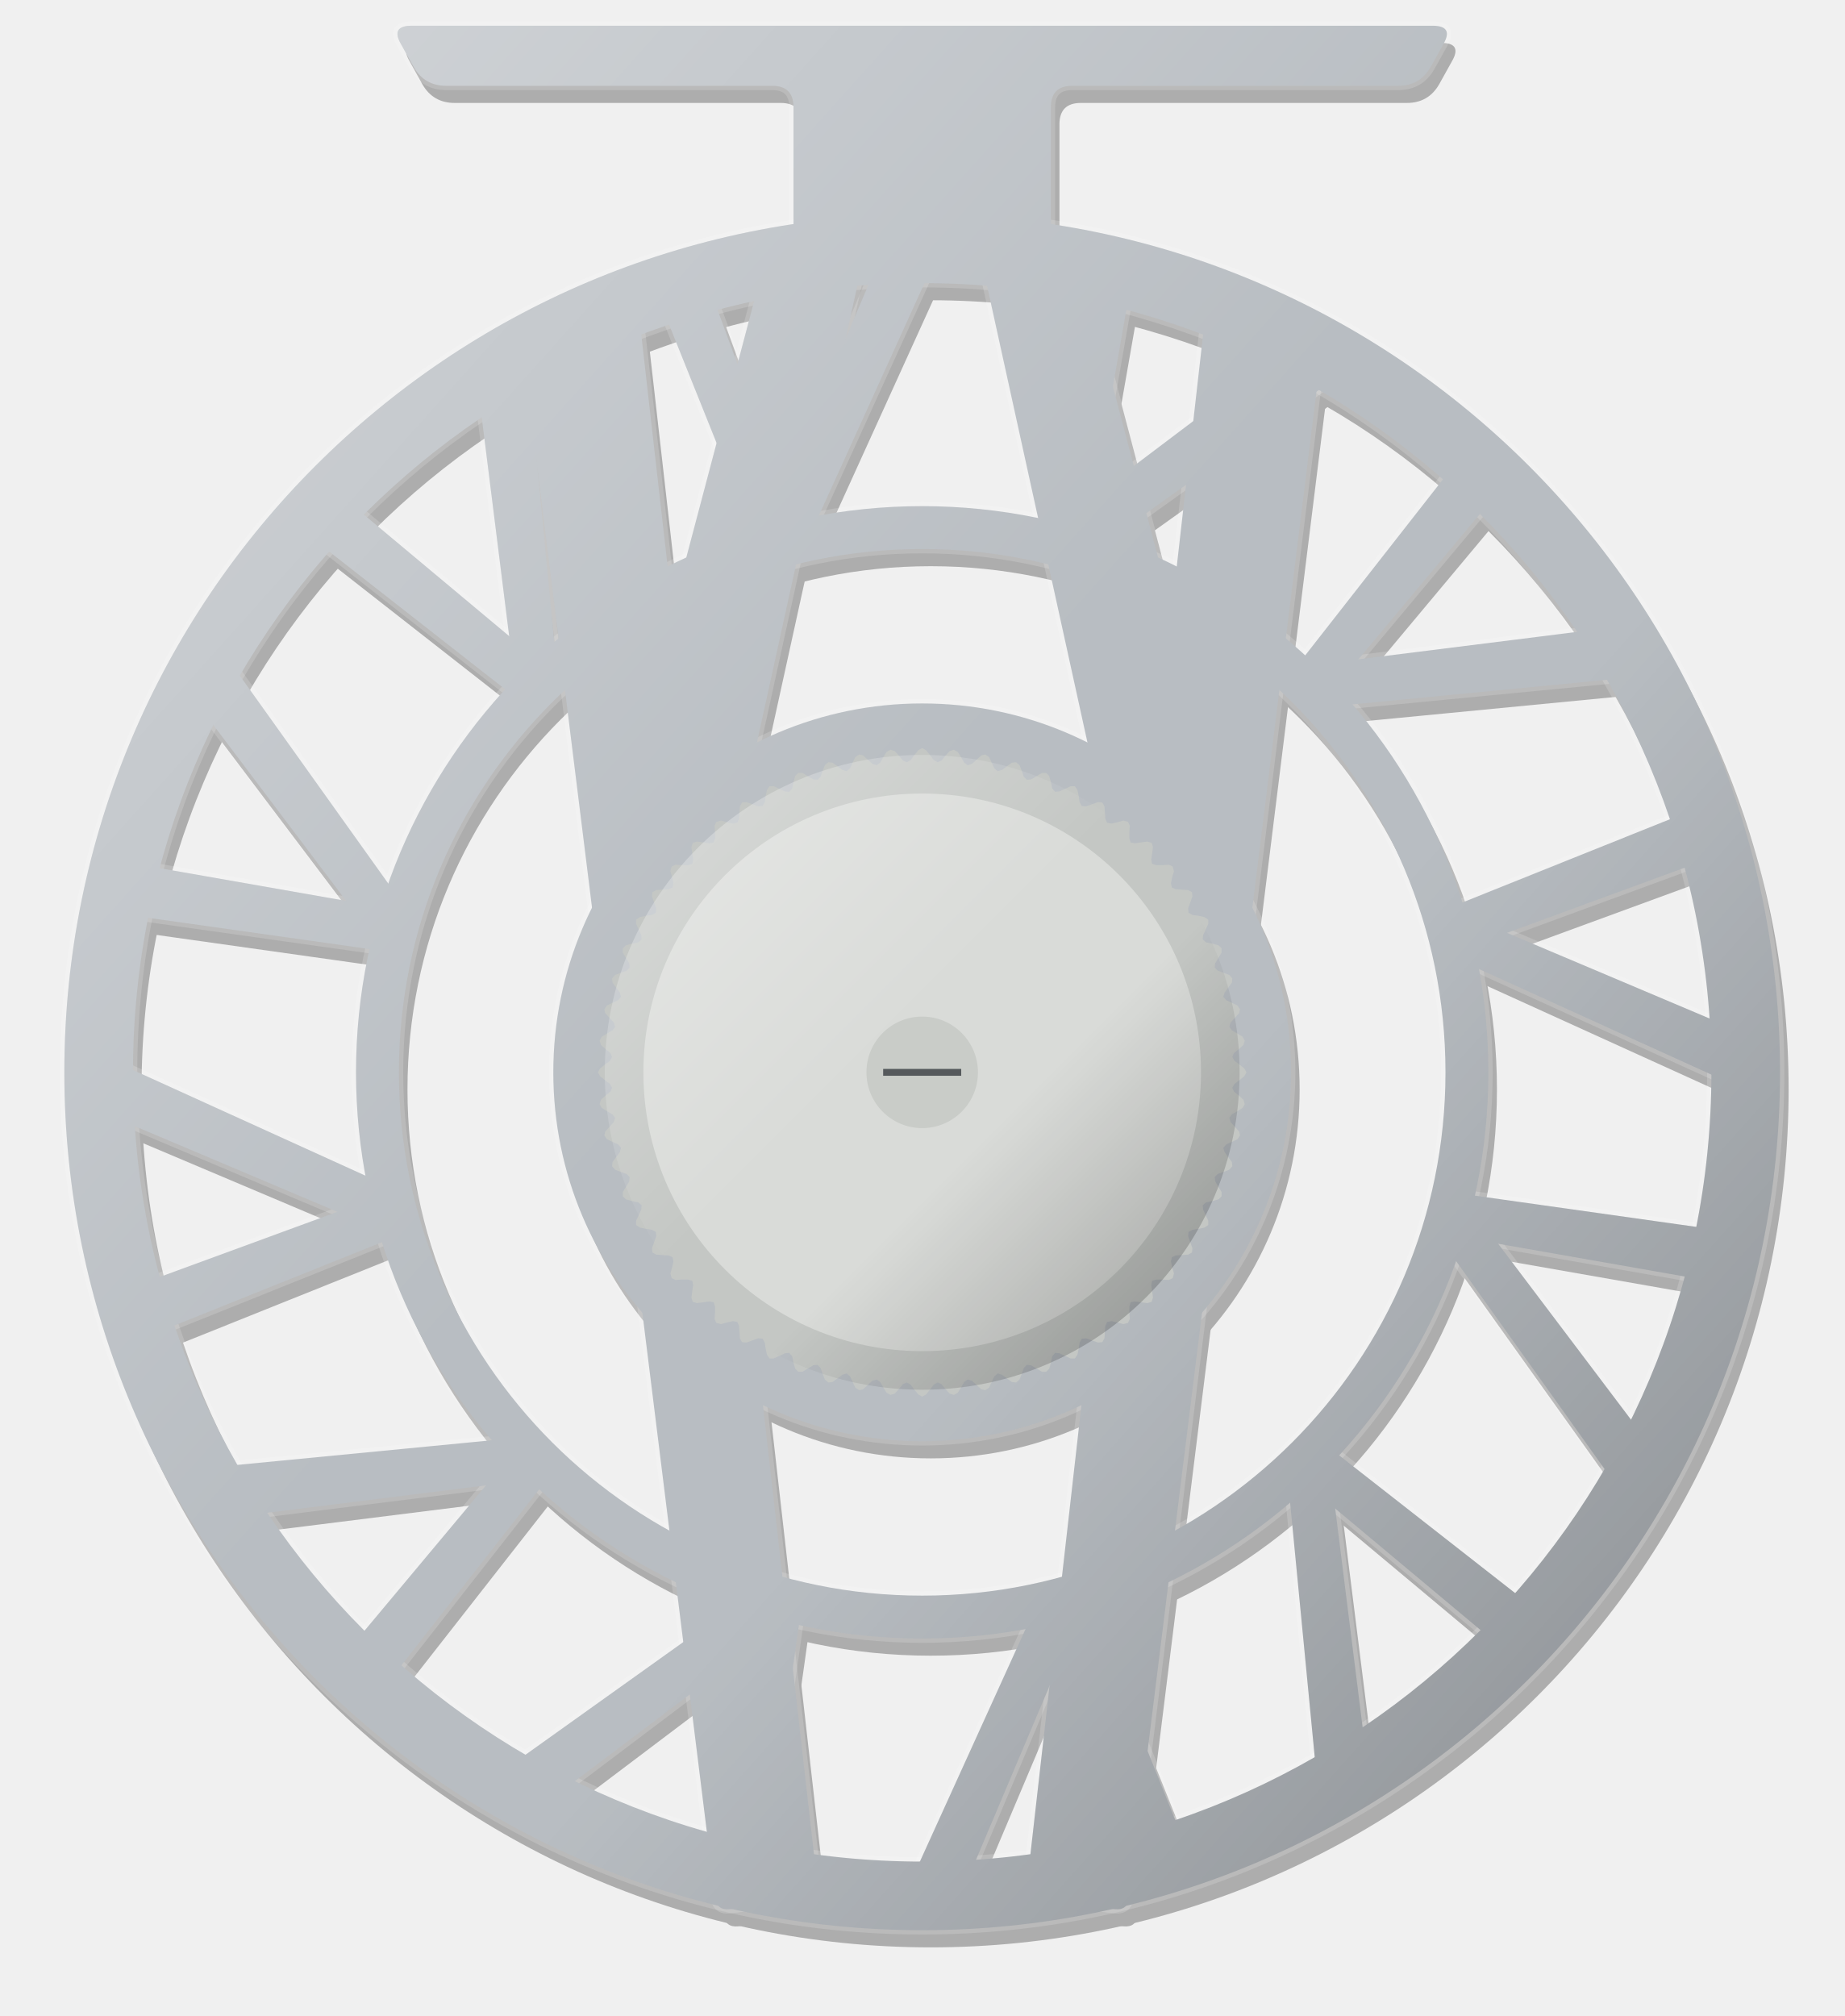
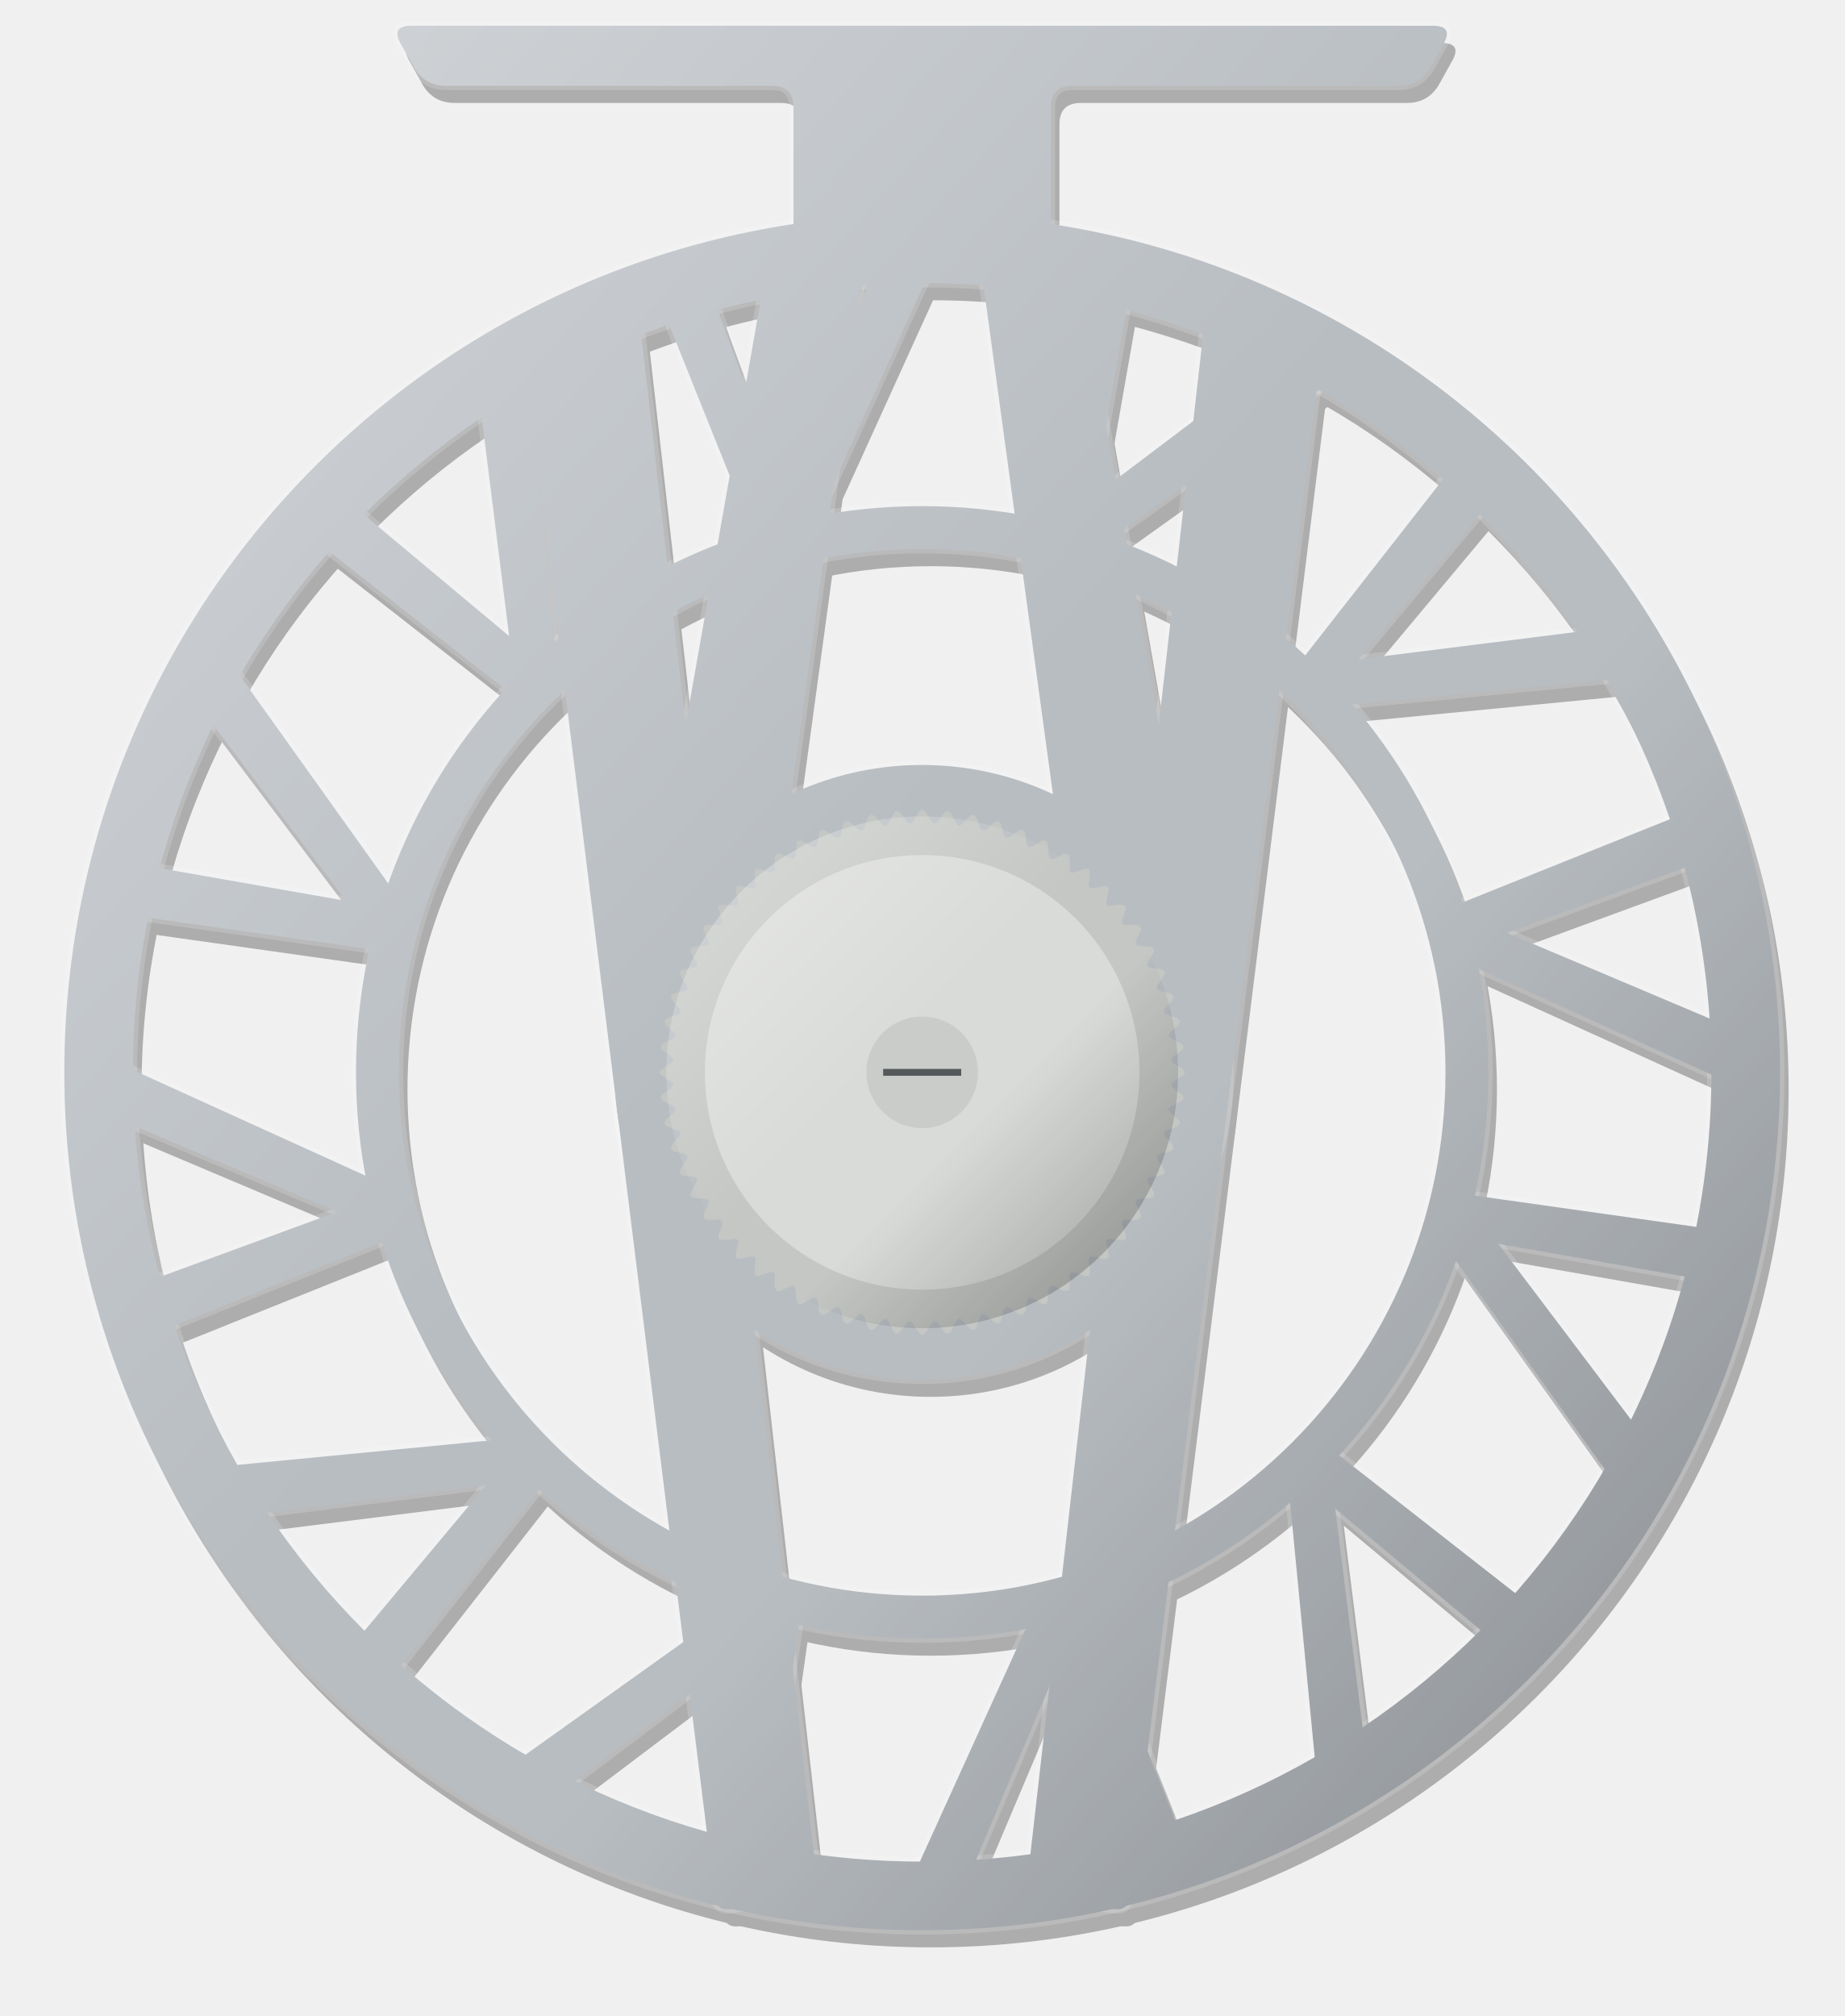
<svg xmlns="http://www.w3.org/2000/svg" viewBox="-215 -250 430 470" color="#b8bdc2">
  <defs>
    <linearGradient id="sheen" x1="0" y1="0" x2="1" y2="1">
      <stop offset="0" stop-color="#fff" stop-opacity=".4" />
      <stop offset=".45" stop-color="#fff" stop-opacity="0" />
      <stop offset=".6" stop-color="#000" stop-opacity="0" />
      <stop offset="1" stop-color="#000" stop-opacity=".3" />
    </linearGradient>
    <g id="back" fill-rule="evenodd" />
    <g id="body" fill-rule="evenodd">
      <path d="M-200 0a200 200 0 1 0 400 0a200 200 0 1 0 -400 0ZM-184 0a184 184 0 1 0 368 0a184 184 0 1 0 -368 0Z" />
      <path d="M-132 0a132 132 0 1 0 264 0a132 132 0 1 0 -264 0ZM-122 0a122 122 0 1 0 244 0a122 122 0 1 0 -244 0Z" />
      <path d="M34.8 -122.4Q37.8 -121.9 38.3 -124.8L48.2 -181.2Q48.7 -184.2 45.7 -184.7L39.8 -185.6Q36.8 -186.1 36.4 -183.1L28.4 -126.4Q27.9 -123.5 30.9 -123Z" />
      <path d="M34.1 -121.1Q35.8 -118.6 38.3 -120.4L93.2 -159.6Q95.7 -161.3 93.9 -163.8L90.3 -168.6Q88.6 -171 86.2 -169.2L32.3 -128.5Q29.9 -126.7 31.7 -124.3Z" />
      <path d="M91.4 -88.5Q93.7 -86.7 95.6 -89L132.3 -132.9Q134.2 -135.2 131.9 -137.1L127.2 -140.8Q124.9 -142.7 123.1 -140.4L87.8 -95.3Q85.9 -92.9 88.2 -91.1Z" />
      <path d="M90 -87.8Q90.4 -84.8 93.3 -85.1L160.5 -91.6Q163.5 -91.9 163.2 -94.9L162.5 -100.8Q162.2 -103.8 159.2 -103.5L92.2 -95.1Q89.3 -94.8 89.6 -91.8Z" />
      <path d="M123.4 -31Q124.5 -28.2 127.3 -29.2L181 -48.9Q183.9 -49.9 182.8 -52.8L180.6 -58.4Q179.5 -61.2 176.8 -60L123.7 -38.7Q120.9 -37.5 122 -34.7Z" />
      <path d="M121.9 -31Q120.7 -28.3 123.4 -27L184.8 0.9Q187.6 2.2 188.8 -0.6L191.2 -6.1Q192.4 -8.8 189.6 -10L127.4 -36.3Q124.7 -37.4 123.5 -34.7Z" />
      <path d="M122.4 34.8Q121.9 37.8 124.8 38.3L181.2 48.2Q184.2 48.7 184.7 45.7L185.6 39.8Q186.1 36.8 183.1 36.4L126.4 28.4Q123.5 27.9 123 30.9Z" />
      <path d="M121.1 34.1Q118.6 35.8 120.4 38.3L159.6 93.2Q161.3 95.7 163.8 93.9L168.6 90.3Q171 88.6 169.2 86.2L128.5 32.3Q126.7 29.9 124.3 31.7Z" />
      <path d="M88.5 91.4Q86.7 93.7 89 95.6L132.9 132.3Q135.2 134.2 137.1 131.9L140.8 127.2Q142.7 124.9 140.4 123.1L95.3 87.8Q92.9 85.9 91.1 88.2Z" />
      <path d="M87.8 90Q84.8 90.4 85.1 93.3L91.6 160.5Q91.9 163.5 94.9 163.2L100.8 162.5Q103.8 162.2 103.5 159.2L95.1 92.2Q94.8 89.3 91.8 89.6Z" />
      <path d="M31 123.4Q28.2 124.5 29.2 127.3L48.9 181Q49.9 183.9 52.8 182.8L58.4 180.6Q61.2 179.5 60 176.8L38.7 123.7Q37.5 120.9 34.7 122Z" />
      <path d="M31 121.9Q28.3 120.7 27 123.4L-0.9 184.8Q-2.2 187.6 0.6 188.8L6.1 191.2Q8.8 192.4 10 189.6L36.3 127.4Q37.4 124.7 34.7 123.5Z" />
      <path d="M-34.8 122.4Q-37.8 121.9 -38.3 124.8L-48.2 181.2Q-48.7 184.2 -45.7 184.7L-39.8 185.6Q-36.8 186.1 -36.4 183.1L-28.4 126.4Q-27.9 123.5 -30.9 123Z" />
      <path d="M-34.1 121.1Q-35.8 118.6 -38.3 120.4L-93.2 159.6Q-95.7 161.3 -93.9 163.8L-90.3 168.6Q-88.6 171 -86.2 169.2L-32.3 128.5Q-29.9 126.7 -31.7 124.3Z" />
      <path d="M-91.4 88.5Q-93.7 86.7 -95.6 89L-132.3 132.9Q-134.2 135.2 -131.9 137.1L-127.2 140.8Q-124.9 142.7 -123.1 140.4L-87.8 95.3Q-85.9 92.9 -88.2 91.1Z" />
      <path d="M-90 87.8Q-90.4 84.8 -93.3 85.1L-160.5 91.6Q-163.5 91.9 -163.2 94.9L-162.5 100.8Q-162.2 103.8 -159.2 103.5L-92.2 95.1Q-89.3 94.8 -89.6 91.8Z" />
      <path d="M-123.4 31Q-124.5 28.2 -127.3 29.2L-181 48.9Q-183.9 49.9 -182.8 52.8L-180.6 58.4Q-179.5 61.2 -176.8 60L-123.7 38.7Q-120.9 37.5 -122 34.7Z" />
      <path d="M-121.9 31Q-120.7 28.3 -123.4 27L-184.8 -0.9Q-187.6 -2.2 -188.8 0.6L-191.2 6.1Q-192.4 8.8 -189.6 10L-127.4 36.3Q-124.7 37.4 -123.5 34.7Z" />
      <path d="M-122.4 -34.8Q-121.9 -37.8 -124.8 -38.3L-181.2 -48.2Q-184.2 -48.7 -184.7 -45.7L-185.6 -39.8Q-186.1 -36.8 -183.1 -36.4L-126.4 -28.4Q-123.5 -27.9 -123 -30.9Z" />
      <path d="M-121.1 -34.1Q-118.6 -35.8 -120.4 -38.3L-159.6 -93.2Q-161.3 -95.7 -163.8 -93.9L-168.6 -90.3Q-171 -88.6 -169.2 -86.2L-128.5 -32.3Q-126.7 -29.9 -124.3 -31.7Z" />
      <path d="M-88.5 -91.4Q-86.7 -93.7 -89 -95.6L-132.9 -132.3Q-135.2 -134.2 -137.1 -131.9L-140.8 -127.2Q-142.7 -124.9 -140.4 -123.1L-95.3 -87.8Q-92.9 -85.9 -91.1 -88.2Z" />
      <path d="M-87.8 -90Q-84.8 -90.4 -85.1 -93.3L-91.6 -160.5Q-91.9 -163.5 -94.9 -163.2L-100.8 -162.5Q-103.8 -162.2 -103.5 -159.2L-95.1 -92.2Q-94.8 -89.3 -91.8 -89.6Z" />
      <path d="M-31 -123.4Q-28.2 -124.5 -29.2 -127.3L-48.9 -181Q-49.9 -183.9 -52.8 -182.8L-58.4 -180.6Q-61.2 -179.5 -60 -176.8L-38.7 -123.7Q-37.5 -120.9 -34.7 -122Z" />
      <path d="M-31 -121.9Q-28.3 -120.7 -27 -123.4L0.9 -184.8Q2.2 -187.6 -0.6 -188.8L-6.1 -191.2Q-8.8 -192.4 -10 -189.6L-36.3 -127.4Q-37.4 -124.7 -34.7 -123.5Z" />
      <path d="M-121.5 -239.7Q-124 -244 -119 -244L119 -244Q124 -244 121.5 -239.7L118.5 -234.3Q116 -230 111 -230L35 -230Q30 -230 30 -225L30 -191Q30 -186 25 -186L-25 -186Q-30 -186 -30 -191L-30 -225Q-30 -230 -35 -230L-111 -230Q-116 -230 -118.5 -234.3Z" />
      <path d="M-27.1 192.9Q-24.1 192.6 -24.4 189.6L-65.8 -174.7Q-66.1 -177.7 -69.1 -177.3L-90.9 -174.7Q-93.9 -174.3 -93.5 -171.4L-48.3 192.4Q-47.9 195.4 -44.9 195.1Z" />
      <path d="M44.9 195.1Q47.9 195.4 48.3 192.4L93.5 -171.4Q93.9 -174.3 90.9 -174.7L69.1 -177.3Q66.1 -177.7 65.8 -174.7L24.4 189.6Q24.1 192.6 27.1 192.9Z" />
-       <path d="M-31.8 -195.9Q-34.7 -196.6 -35.5 -193.7L-70.4 -61.8Q-71.2 -58.9 -68.2 -58.2L-46.9 -53Q-43.9 -52.3 -43.3 -55.2L-14 -188.5Q-13.3 -191.4 -16.2 -192.1Z" />
-       <path d="M16.2 -192.1Q13.3 -191.4 14 -188.5L43.3 -55.2Q43.9 -52.3 46.9 -53L68.2 -58.2Q71.2 -58.9 70.4 -61.8L35.5 -193.7Q34.7 -196.6 31.8 -195.9Z" />
-       <path d="M-86 0a86 86 0 1 0 172 0a86 86 0 1 0 -172 0Z" />
+       <path d="M-31.9 -195.2Q-34.9 -195.7 -35.4 -192.7L-60.5 -50.7Q-61.1 -47.8 -58.1 -47.3L-36.4 -43.9Q-33.4 -43.4 -33 -46.4L-13.5 -189.3Q-13.1 -192.3 -16.1 -192.8Z" />
+       <path d="M16.1 -192.8Q13.1 -192.3 13.5 -189.3L33 -46.4Q33.4 -43.4 36.4 -43.9L58.1 -47.3Q61.1 -47.8 60.5 -50.7L35.4 -192.7Q34.9 -195.7 31.9 -195.2Z" />
+       <path d="M-71.7 0a71.657 71.657 0 1 0 143.314 0a71.657 71.657 0 1 0 -143.314 0Z" />
    </g>
    <mask id="body-mask">
      <use href="#body" fill="#fff" />
    </mask>
  </defs>
  <use href="#body" fill="#000" opacity=".28" transform="translate(2 4)" />
  <use href="#body" fill="none" stroke="#fff" stroke-opacity=".16" stroke-width="2" />
  <use href="#body" fill="currentColor" />
  <rect x="-215" y="-250" width="430" height="470" fill="url(#sheen)" mask="url(#body-mask)" />
-   <path d="M75.6 0L75.1 0.9L74 1.8L72.8 2.7L72.3 3.6L72.7 4.5L73.8 5.4L74.9 6.4L75.2 7.4L74.7 8.3L73.4 9.1L72.2 9.8L71.6 10.6L71.9 11.6L72.9 12.7L73.9 13.8L74.1 14.7L73.5 15.6L72.2 16.2L70.9 16.8L70.2 17.6L70.5 18.6L71.3 19.7L72.2 20.9L72.3 21.9L71.6 22.7L70.3 23.2L68.9 23.7L68.2 24.4L68.3 25.4L69 26.6L69.8 27.9L69.8 28.9L69.1 29.6L67.7 30L66.2 30.3L65.4 31L65.5 32L66.1 33.3L66.7 34.6L66.7 35.6L65.8 36.2L64.4 36.5L63 36.7L62.1 37.2L62 38.2L62.5 39.6L63 41L62.9 42L62 42.5L60.5 42.6L59.1 42.7L58.2 43.1L58 44.1L58.3 45.5L58.7 46.9L58.4 48L57.5 48.4L56 48.3L54.6 48.3L53.6 48.6L53.4 49.6L53.6 51L53.8 52.5L53.5 53.5L52.5 53.8L51 53.6L49.6 53.4L48.6 53.6L48.3 54.6L48.3 56L48.4 57.5L48 58.4L46.9 58.7L45.5 58.3L44.1 58L43.1 58.2L42.7 59.1L42.6 60.5L42.5 62L42 62.9L41 63L39.6 62.5L38.2 62L37.2 62.1L36.7 63L36.5 64.4L36.2 65.8L35.6 66.7L34.6 66.7L33.3 66.1L32 65.5L31 65.4L30.3 66.2L30 67.7L29.6 69.1L28.9 69.8L27.9 69.8L26.6 69L25.4 68.3L24.4 68.2L23.7 68.9L23.2 70.3L22.7 71.6L21.9 72.3L20.9 72.2L19.7 71.3L18.6 70.5L17.6 70.2L16.8 70.9L16.2 72.2L15.6 73.5L14.7 74.1L13.8 73.9L12.7 72.9L11.6 71.9L10.6 71.6L9.8 72.2L9.1 73.4L8.3 74.7L7.4 75.2L6.4 74.9L5.4 73.8L4.5 72.7L3.6 72.3L2.7 72.8L1.8 74L0.9 75.1L0 75.6L-0.9 75.1L-1.8 74L-2.7 72.8L-3.6 72.3L-4.5 72.7L-5.4 73.8L-6.4 74.9L-7.4 75.2L-8.3 74.7L-9.1 73.4L-9.8 72.2L-10.6 71.6L-11.6 71.9L-12.7 72.9L-13.8 73.9L-14.7 74.1L-15.6 73.5L-16.2 72.2L-16.8 70.9L-17.6 70.2L-18.6 70.5L-19.7 71.3L-20.9 72.2L-21.9 72.3L-22.7 71.6L-23.2 70.3L-23.7 68.9L-24.4 68.2L-25.4 68.3L-26.6 69L-27.9 69.8L-28.9 69.8L-29.6 69.1L-30 67.7L-30.3 66.2L-31 65.4L-32 65.5L-33.3 66.1L-34.6 66.7L-35.6 66.7L-36.2 65.8L-36.5 64.4L-36.7 63L-37.2 62.1L-38.2 62L-39.6 62.5L-41 63L-42 62.9L-42.5 62L-42.6 60.5L-42.7 59.1L-43.1 58.2L-44.1 58L-45.5 58.3L-46.9 58.7L-48 58.4L-48.4 57.5L-48.3 56L-48.3 54.6L-48.6 53.6L-49.6 53.4L-51 53.6L-52.5 53.8L-53.5 53.5L-53.8 52.5L-53.6 51L-53.4 49.6L-53.6 48.6L-54.6 48.3L-56 48.3L-57.5 48.4L-58.4 48L-58.7 46.9L-58.3 45.5L-58 44.1L-58.2 43.1L-59.1 42.7L-60.5 42.6L-62 42.5L-62.9 42L-63 41L-62.5 39.6L-62 38.2L-62.1 37.2L-63 36.7L-64.4 36.5L-65.8 36.2L-66.7 35.6L-66.7 34.6L-66.1 33.3L-65.5 32L-65.4 31L-66.2 30.3L-67.7 30L-69.1 29.6L-69.8 28.9L-69.8 27.9L-69 26.6L-68.3 25.4L-68.2 24.4L-68.9 23.7L-70.3 23.2L-71.6 22.7L-72.3 21.9L-72.2 20.9L-71.3 19.7L-70.5 18.6L-70.2 17.6L-70.9 16.8L-72.2 16.2L-73.5 15.6L-74.1 14.7L-73.9 13.8L-72.9 12.7L-71.9 11.6L-71.6 10.6L-72.2 9.8L-73.4 9.1L-74.7 8.3L-75.2 7.4L-74.9 6.4L-73.8 5.4L-72.7 4.5L-72.3 3.6L-72.8 2.7L-74 1.8L-75.1 0.9L-75.6 0L-75.1 -0.9L-74 -1.8L-72.8 -2.7L-72.3 -3.6L-72.7 -4.5L-73.8 -5.4L-74.9 -6.4L-75.2 -7.4L-74.7 -8.3L-73.4 -9.1L-72.2 -9.8L-71.6 -10.6L-71.9 -11.6L-72.9 -12.7L-73.9 -13.8L-74.1 -14.7L-73.5 -15.6L-72.2 -16.2L-70.9 -16.8L-70.2 -17.6L-70.5 -18.6L-71.3 -19.7L-72.2 -20.9L-72.3 -21.9L-71.6 -22.7L-70.3 -23.2L-68.9 -23.7L-68.2 -24.4L-68.3 -25.4L-69 -26.6L-69.8 -27.9L-69.8 -28.9L-69.1 -29.6L-67.7 -30L-66.2 -30.3L-65.4 -31L-65.5 -32L-66.1 -33.3L-66.7 -34.6L-66.7 -35.6L-65.8 -36.2L-64.4 -36.5L-63 -36.7L-62.1 -37.2L-62 -38.2L-62.5 -39.6L-63 -41L-62.9 -42L-62 -42.5L-60.5 -42.6L-59.1 -42.7L-58.2 -43.1L-58 -44.1L-58.3 -45.5L-58.7 -46.9L-58.4 -48L-57.5 -48.4L-56 -48.3L-54.6 -48.3L-53.6 -48.6L-53.4 -49.6L-53.6 -51L-53.8 -52.5L-53.5 -53.5L-52.5 -53.8L-51 -53.6L-49.6 -53.4L-48.6 -53.6L-48.3 -54.6L-48.3 -56L-48.4 -57.5L-48 -58.4L-46.9 -58.7L-45.5 -58.3L-44.1 -58L-43.1 -58.2L-42.7 -59.1L-42.6 -60.5L-42.5 -62L-42 -62.9L-41 -63L-39.6 -62.5L-38.2 -62L-37.2 -62.1L-36.7 -63L-36.5 -64.4L-36.2 -65.8L-35.6 -66.7L-34.6 -66.7L-33.3 -66.1L-32 -65.5L-31 -65.4L-30.3 -66.2L-30 -67.7L-29.6 -69.1L-28.9 -69.8L-27.9 -69.8L-26.6 -69L-25.4 -68.3L-24.4 -68.2L-23.7 -68.9L-23.2 -70.3L-22.7 -71.6L-21.9 -72.3L-20.9 -72.2L-19.7 -71.3L-18.6 -70.5L-17.6 -70.2L-16.8 -70.9L-16.2 -72.2L-15.6 -73.5L-14.7 -74.1L-13.8 -73.9L-12.7 -72.9L-11.6 -71.9L-10.6 -71.6L-9.8 -72.2L-9.1 -73.4L-8.3 -74.7L-7.4 -75.2L-6.4 -74.9L-5.4 -73.8L-4.5 -72.7L-3.6 -72.3L-2.7 -72.8L-1.8 -74L-0.9 -75.1L0 -75.6L0.9 -75.1L1.8 -74L2.7 -72.8L3.6 -72.3L4.5 -72.7L5.4 -73.8L6.4 -74.9L7.4 -75.2L8.3 -74.7L9.1 -73.4L9.8 -72.2L10.6 -71.6L11.6 -71.9L12.7 -72.9L13.8 -73.9L14.7 -74.1L15.6 -73.5L16.2 -72.2L16.8 -70.9L17.6 -70.2L18.6 -70.5L19.7 -71.3L20.9 -72.2L21.9 -72.3L22.7 -71.6L23.2 -70.3L23.7 -68.9L24.4 -68.2L25.4 -68.3L26.6 -69L27.9 -69.8L28.9 -69.8L29.6 -69.1L30 -67.7L30.3 -66.2L31 -65.4L32 -65.5L33.3 -66.1L34.6 -66.7L35.6 -66.7L36.2 -65.8L36.5 -64.4L36.7 -63L37.2 -62.1L38.2 -62L39.6 -62.5L41 -63L42 -62.9L42.5 -62L42.6 -60.5L42.7 -59.1L43.1 -58.2L44.1 -58L45.5 -58.3L46.9 -58.7L48 -58.4L48.4 -57.5L48.3 -56L48.3 -54.6L48.6 -53.6L49.6 -53.4L51 -53.6L52.5 -53.8L53.5 -53.5L53.8 -52.5L53.6 -51L53.4 -49.6L53.6 -48.6L54.6 -48.3L56 -48.3L57.5 -48.4L58.4 -48L58.7 -46.9L58.3 -45.5L58 -44.1L58.2 -43.1L59.1 -42.7L60.5 -42.6L62 -42.5L62.9 -42L63 -41L62.5 -39.6L62 -38.2L62.1 -37.2L63 -36.7L64.4 -36.5L65.8 -36.2L66.7 -35.6L66.7 -34.6L66.1 -33.3L65.5 -32L65.4 -31L66.2 -30.3L67.7 -30L69.1 -29.6L69.8 -28.9L69.8 -27.9L69 -26.6L68.3 -25.4L68.2 -24.4L68.9 -23.7L70.3 -23.2L71.6 -22.7L72.3 -21.9L72.2 -20.9L71.3 -19.7L70.5 -18.6L70.2 -17.6L70.9 -16.8L72.2 -16.2L73.5 -15.6L74.1 -14.7L73.9 -13.8L72.9 -12.7L71.9 -11.6L71.6 -10.6L72.2 -9.8L73.4 -9.1L74.7 -8.3L75.2 -7.4L74.9 -6.4L73.8 -5.4L72.7 -4.5L72.3 -3.6L72.8 -2.7L74 -1.8L75.1 -0.9Z" fill="#c4c7c4" />
-   <circle r="65" fill="#d9dbd8" />
-   <circle r="74" fill="url(#sheen)" />
+   <path d="M61.3 0L60.8 0.7L59.6 1.5L58.5 2.2L58 2.8L58.4 3.6L59.5 4.4L60.6 5.2L61 6L60.4 6.7L59.2 7.3L58 7.9L57.4 8.5L57.8 9.3L58.8 10.2L59.8 11.1L60.1 12L59.5 12.6L58.2 13.1L56.9 13.5L56.3 14.1L56.6 14.9L57.5 15.9L58.4 16.9L58.6 17.8L57.9 18.4L56.6 18.7L55.3 19L54.7 19.6L54.9 20.4L55.7 21.5L56.4 22.6L56.6 23.4L55.9 24L54.5 24.2L53.2 24.4L52.5 24.8L52.6 25.7L53.3 26.8L54 28L54 28.9L53.3 29.3L51.9 29.4L50.6 29.5L49.8 29.8L49.8 30.7L50.4 31.9L51 33.1L50.9 34L50.1 34.4L48.8 34.4L47.4 34.3L46.6 34.6L46.6 35.4L47 36.7L47.5 38L47.4 38.9L46.5 39.1L45.2 39L43.8 38.8L43 39L42.9 39.8L43.2 41.1L43.5 42.5L43.3 43.3L42.5 43.5L41.1 43.2L39.8 42.9L39 43L38.8 43.8L39 45.2L39.1 46.5L38.9 47.4L38 47.5L36.7 47L35.4 46.6L34.6 46.6L34.3 47.4L34.4 48.8L34.4 50.1L34 50.9L33.1 51L31.9 50.4L30.7 49.8L29.8 49.8L29.5 50.6L29.4 51.9L29.3 53.3L28.9 54L28 54L26.8 53.3L25.7 52.6L24.8 52.5L24.4 53.2L24.2 54.5L24 55.9L23.4 56.6L22.6 56.4L21.5 55.7L20.4 54.9L19.6 54.7L19 55.3L18.7 56.6L18.4 57.9L17.8 58.6L16.9 58.4L15.9 57.5L14.9 56.6L14.1 56.3L13.5 56.9L13.1 58.2L12.6 59.5L12 60.1L11.1 59.8L10.2 58.8L9.3 57.8L8.5 57.4L7.9 58L7.3 59.2L6.7 60.4L6 61L5.2 60.6L4.4 59.5L3.6 58.4L2.8 58L2.2 58.5L1.5 59.6L0.7 60.8L0 61.3L-0.7 60.8L-1.5 59.6L-2.2 58.5L-2.8 58L-3.6 58.4L-4.4 59.5L-5.2 60.6L-6 61L-6.7 60.4L-7.3 59.2L-7.9 58L-8.5 57.4L-9.3 57.8L-10.2 58.8L-11.1 59.8L-12 60.1L-12.6 59.5L-13.1 58.2L-13.5 56.9L-14.1 56.3L-14.9 56.6L-15.9 57.5L-16.9 58.4L-17.8 58.6L-18.4 57.9L-18.7 56.6L-19 55.3L-19.6 54.7L-20.4 54.9L-21.5 55.7L-22.6 56.4L-23.4 56.6L-24 55.9L-24.2 54.5L-24.4 53.2L-24.8 52.5L-25.7 52.6L-26.8 53.3L-28 54L-28.9 54L-29.3 53.3L-29.4 51.9L-29.5 50.6L-29.8 49.8L-30.7 49.8L-31.9 50.4L-33.1 51L-34 50.9L-34.4 50.1L-34.4 48.8L-34.3 47.4L-34.6 46.6L-35.4 46.6L-36.7 47L-38 47.5L-38.9 47.4L-39.1 46.5L-39 45.2L-38.8 43.8L-39 43L-39.8 42.9L-41.1 43.2L-42.5 43.5L-43.3 43.3L-43.5 42.5L-43.2 41.1L-42.9 39.8L-43 39L-43.8 38.8L-45.2 39L-46.5 39.1L-47.4 38.9L-47.5 38L-47 36.7L-46.6 35.4L-46.6 34.6L-47.4 34.3L-48.8 34.4L-50.1 34.4L-50.9 34L-51 33.1L-50.4 31.9L-49.8 30.7L-49.8 29.8L-50.6 29.5L-51.9 29.4L-53.3 29.3L-54 28.9L-54 28L-53.3 26.8L-52.6 25.7L-52.5 24.8L-53.2 24.4L-54.5 24.2L-55.9 24L-56.6 23.4L-56.4 22.6L-55.7 21.5L-54.9 20.4L-54.7 19.6L-55.3 19L-56.6 18.7L-57.9 18.4L-58.6 17.8L-58.4 16.9L-57.5 15.9L-56.6 14.9L-56.3 14.1L-56.9 13.5L-58.2 13.1L-59.5 12.6L-60.1 12L-59.8 11.1L-58.8 10.2L-57.8 9.3L-57.4 8.5L-58 7.9L-59.2 7.3L-60.4 6.7L-61 6L-60.6 5.2L-59.5 4.4L-58.4 3.6L-58 2.8L-58.5 2.2L-59.6 1.5L-60.8 0.7L-61.3 0L-60.8 -0.7L-59.6 -1.5L-58.5 -2.2L-58 -2.8L-58.4 -3.6L-59.5 -4.4L-60.6 -5.2L-61 -6L-60.4 -6.7L-59.2 -7.3L-58 -7.9L-57.4 -8.5L-57.8 -9.3L-58.8 -10.2L-59.8 -11.1L-60.1 -12L-59.5 -12.6L-58.2 -13.1L-56.9 -13.5L-56.3 -14.1L-56.6 -14.9L-57.5 -15.9L-58.4 -16.9L-58.6 -17.8L-57.9 -18.4L-56.6 -18.7L-55.3 -19L-54.7 -19.6L-54.9 -20.4L-55.7 -21.5L-56.4 -22.6L-56.6 -23.4L-55.9 -24L-54.5 -24.2L-53.2 -24.4L-52.5 -24.8L-52.6 -25.7L-53.3 -26.8L-54 -28L-54 -28.9L-53.3 -29.3L-51.9 -29.4L-50.6 -29.5L-49.8 -29.8L-49.8 -30.7L-50.4 -31.9L-51 -33.1L-50.9 -34L-50.1 -34.4L-48.8 -34.4L-47.4 -34.3L-46.6 -34.6L-46.6 -35.4L-47 -36.7L-47.5 -38L-47.4 -38.9L-46.5 -39.1L-45.2 -39L-43.8 -38.8L-43 -39L-42.9 -39.8L-43.2 -41.1L-43.5 -42.5L-43.3 -43.3L-42.5 -43.5L-41.1 -43.2L-39.8 -42.9L-39 -43L-38.8 -43.8L-39 -45.2L-39.1 -46.5L-38.9 -47.4L-38 -47.5L-36.7 -47L-35.4 -46.6L-34.6 -46.6L-34.3 -47.4L-34.4 -48.8L-34.4 -50.1L-34 -50.9L-33.1 -51L-31.9 -50.4L-30.7 -49.8L-29.8 -49.8L-29.5 -50.6L-29.4 -51.9L-29.3 -53.3L-28.9 -54L-28 -54L-26.8 -53.3L-25.7 -52.6L-24.8 -52.5L-24.4 -53.2L-24.2 -54.5L-24 -55.9L-23.4 -56.6L-22.6 -56.4L-21.5 -55.7L-20.4 -54.9L-19.6 -54.7L-19 -55.3L-18.7 -56.6L-18.4 -57.9L-17.8 -58.6L-16.9 -58.4L-15.9 -57.5L-14.9 -56.6L-14.1 -56.3L-13.5 -56.9L-13.1 -58.2L-12.6 -59.5L-12 -60.1L-11.1 -59.8L-10.2 -58.8L-9.3 -57.8L-8.5 -57.4L-7.9 -58L-7.3 -59.2L-6.7 -60.4L-6 -61L-5.2 -60.6L-4.4 -59.5L-3.6 -58.4L-2.8 -58L-2.2 -58.5L-1.5 -59.6L-0.7 -60.8L0 -61.3L0.7 -60.8L1.5 -59.6L2.2 -58.5L2.8 -58L3.6 -58.4L4.4 -59.5L5.2 -60.6L6 -61L6.7 -60.4L7.3 -59.2L7.9 -58L8.5 -57.4L9.3 -57.8L10.2 -58.8L11.1 -59.8L12 -60.1L12.6 -59.5L13.1 -58.2L13.5 -56.9L14.1 -56.3L14.9 -56.6L15.9 -57.5L16.9 -58.4L17.8 -58.6L18.4 -57.9L18.7 -56.6L19 -55.3L19.6 -54.7L20.4 -54.9L21.5 -55.7L22.6 -56.4L23.4 -56.6L24 -55.9L24.2 -54.5L24.4 -53.2L24.8 -52.5L25.7 -52.6L26.8 -53.3L28 -54L28.9 -54L29.3 -53.3L29.4 -51.9L29.5 -50.6L29.8 -49.8L30.7 -49.8L31.9 -50.4L33.1 -51L34 -50.9L34.4 -50.1L34.4 -48.8L34.3 -47.4L34.6 -46.6L35.4 -46.6L36.7 -47L38 -47.5L38.9 -47.4L39.1 -46.5L39 -45.2L38.8 -43.8L39 -43L39.8 -42.9L41.1 -43.2L42.5 -43.5L43.3 -43.3L43.5 -42.5L43.2 -41.1L42.9 -39.8L43 -39L43.8 -38.8L45.2 -39L46.5 -39.1L47.4 -38.9L47.5 -38L47 -36.7L46.6 -35.4L46.6 -34.6L47.4 -34.3L48.8 -34.4L50.1 -34.4L50.9 -34L51 -33.1L50.4 -31.9L49.8 -30.7L49.8 -29.8L50.6 -29.5L51.9 -29.4L53.3 -29.3L54 -28.9L54 -28L53.3 -26.8L52.6 -25.7L52.5 -24.8L53.2 -24.4L54.5 -24.2L55.9 -24L56.6 -23.4L56.4 -22.6L55.7 -21.5L54.9 -20.4L54.7 -19.6L55.3 -19L56.6 -18.7L57.9 -18.4L58.6 -17.8L58.4 -16.9L57.5 -15.9L56.6 -14.9L56.3 -14.1L56.9 -13.5L58.2 -13.1L59.5 -12.6L60.1 -12L59.8 -11.1L58.8 -10.2L57.8 -9.3L57.4 -8.5L58 -7.9L59.2 -7.3L60.4 -6.7L61 -6L60.6 -5.2L59.5 -4.4L58.4 -3.6L58 -2.8L58.5 -2.2L59.6 -1.5L60.8 -0.7Z" fill="#c4c7c4" />
+   <circle r="50.657" fill="#d9dbd8" />
+   <circle r="59.657" fill="url(#sheen)" />
  <circle cx="0" cy="0" r="13" fill="#c9ccc8" />
  <path d="M-9.1 0L9.1 0" stroke="#55595c" stroke-width="1.6" />
</svg>
